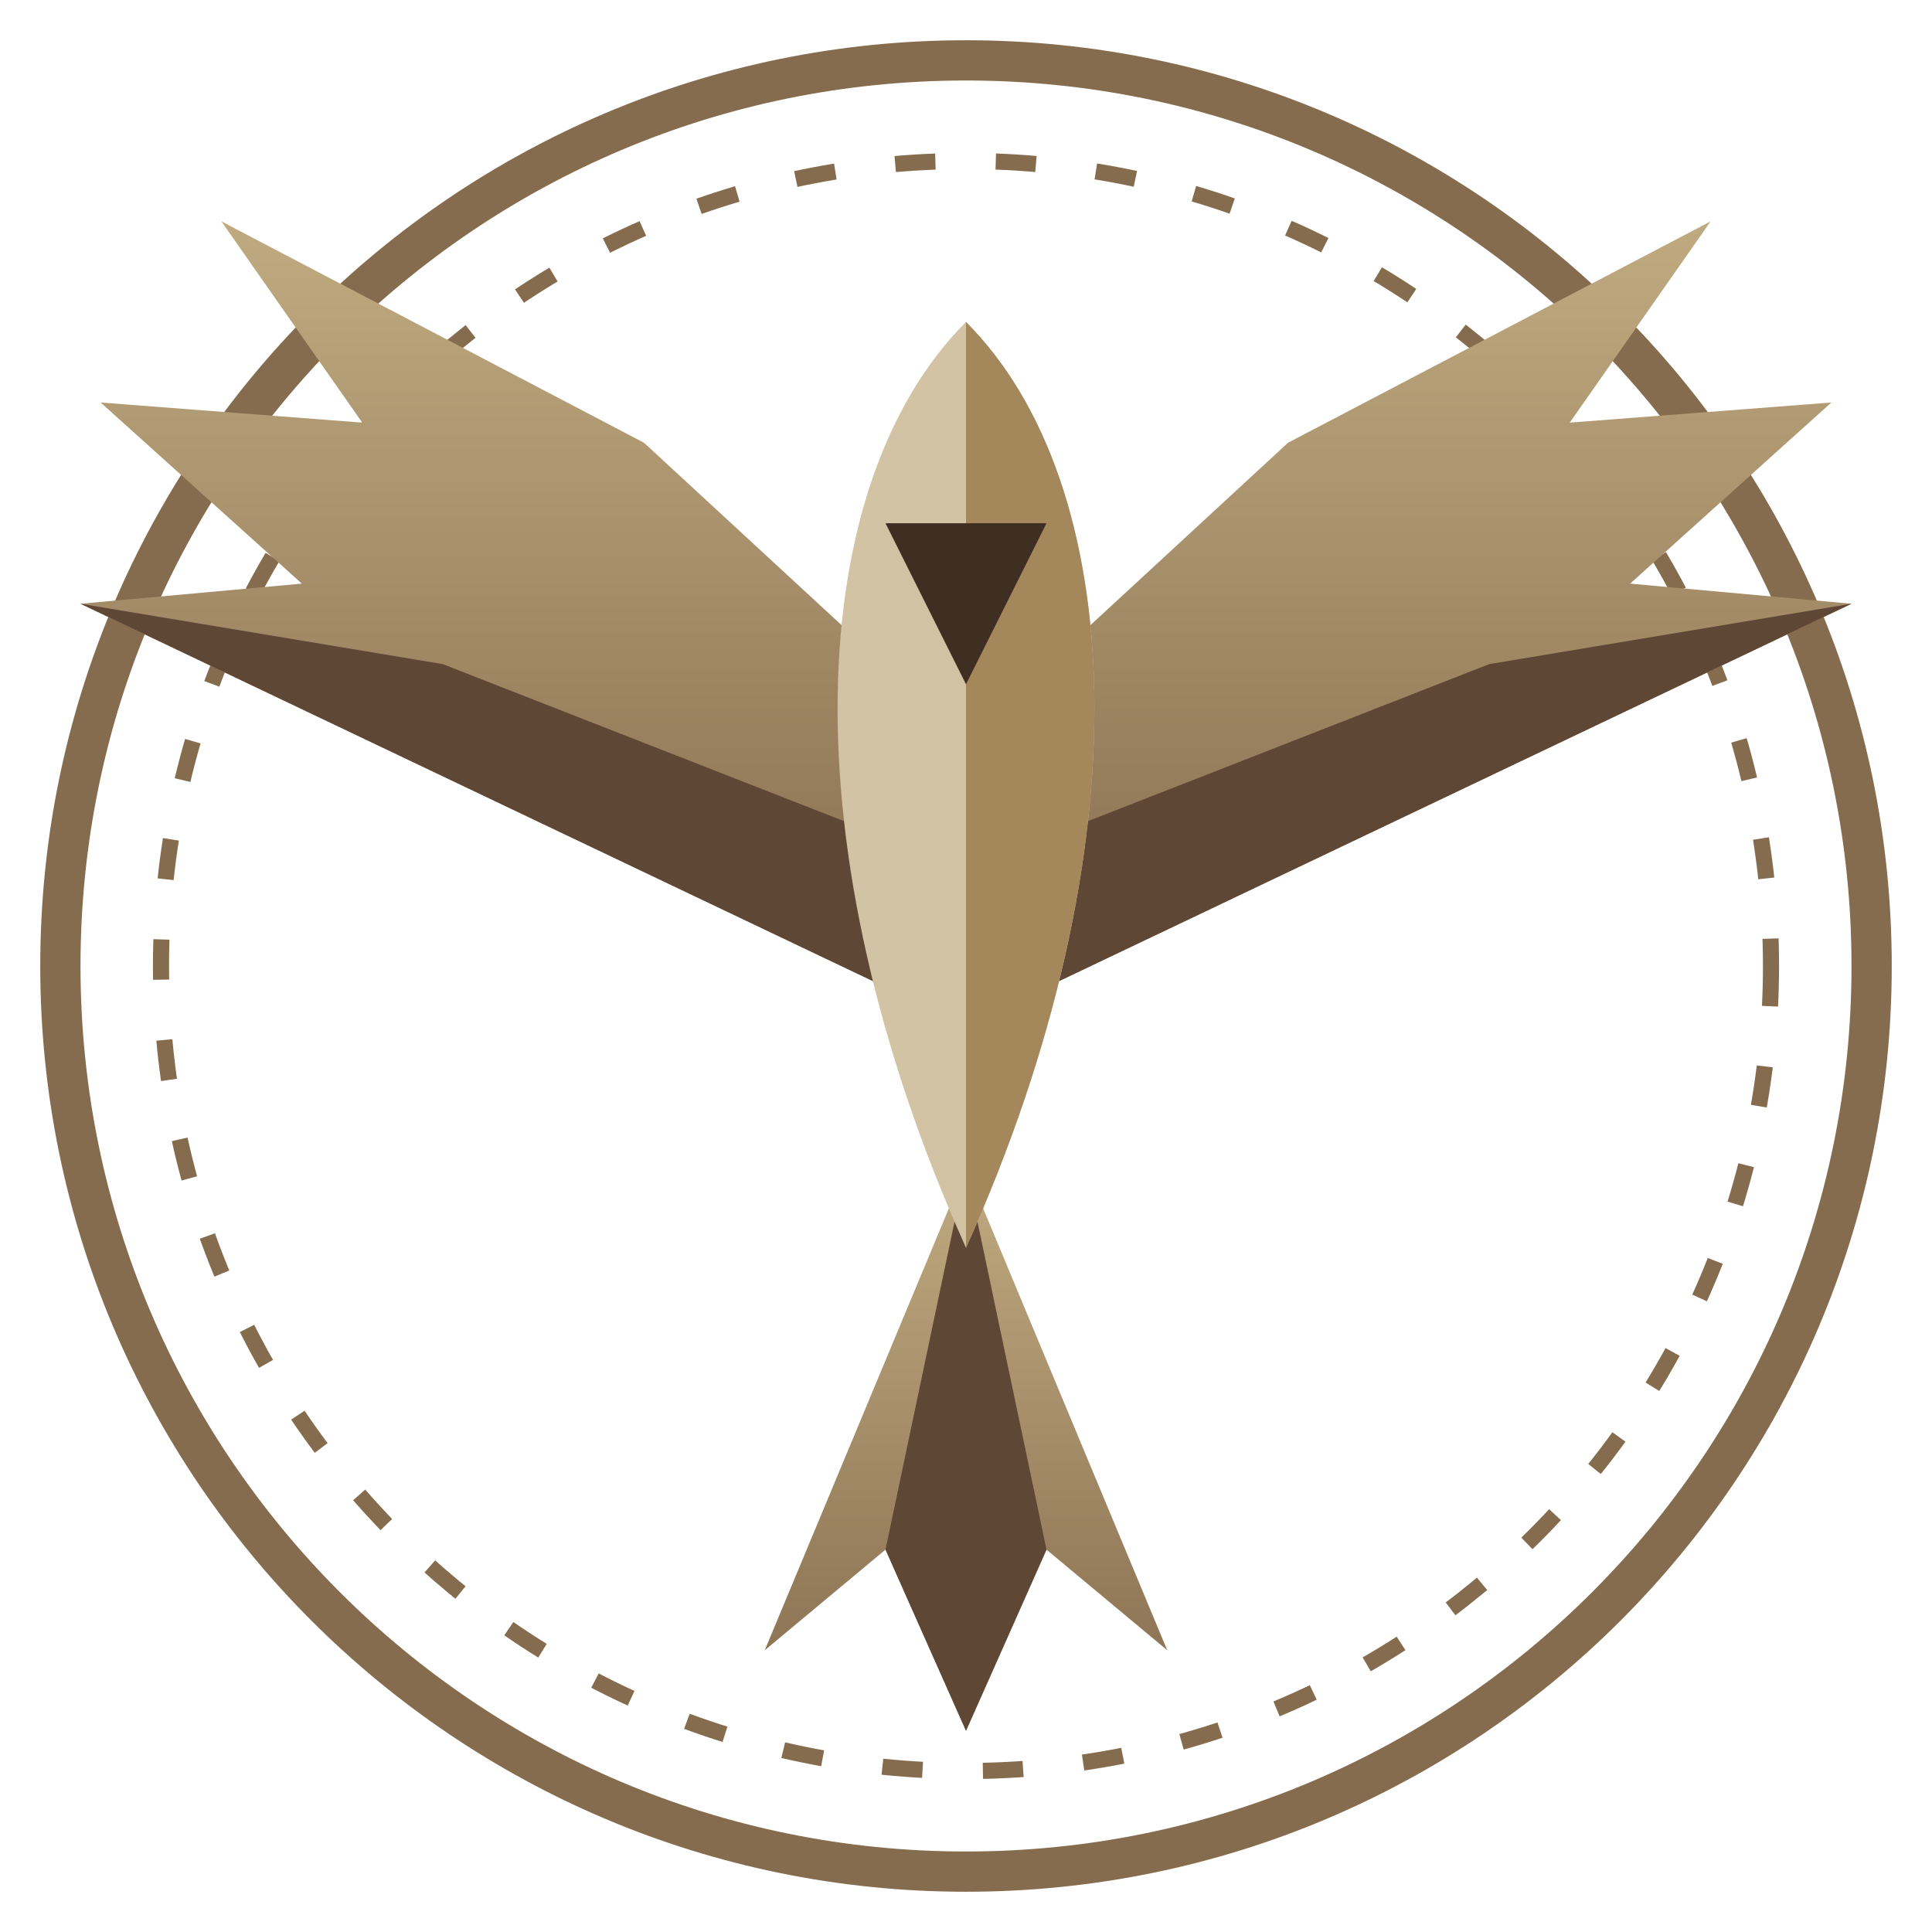
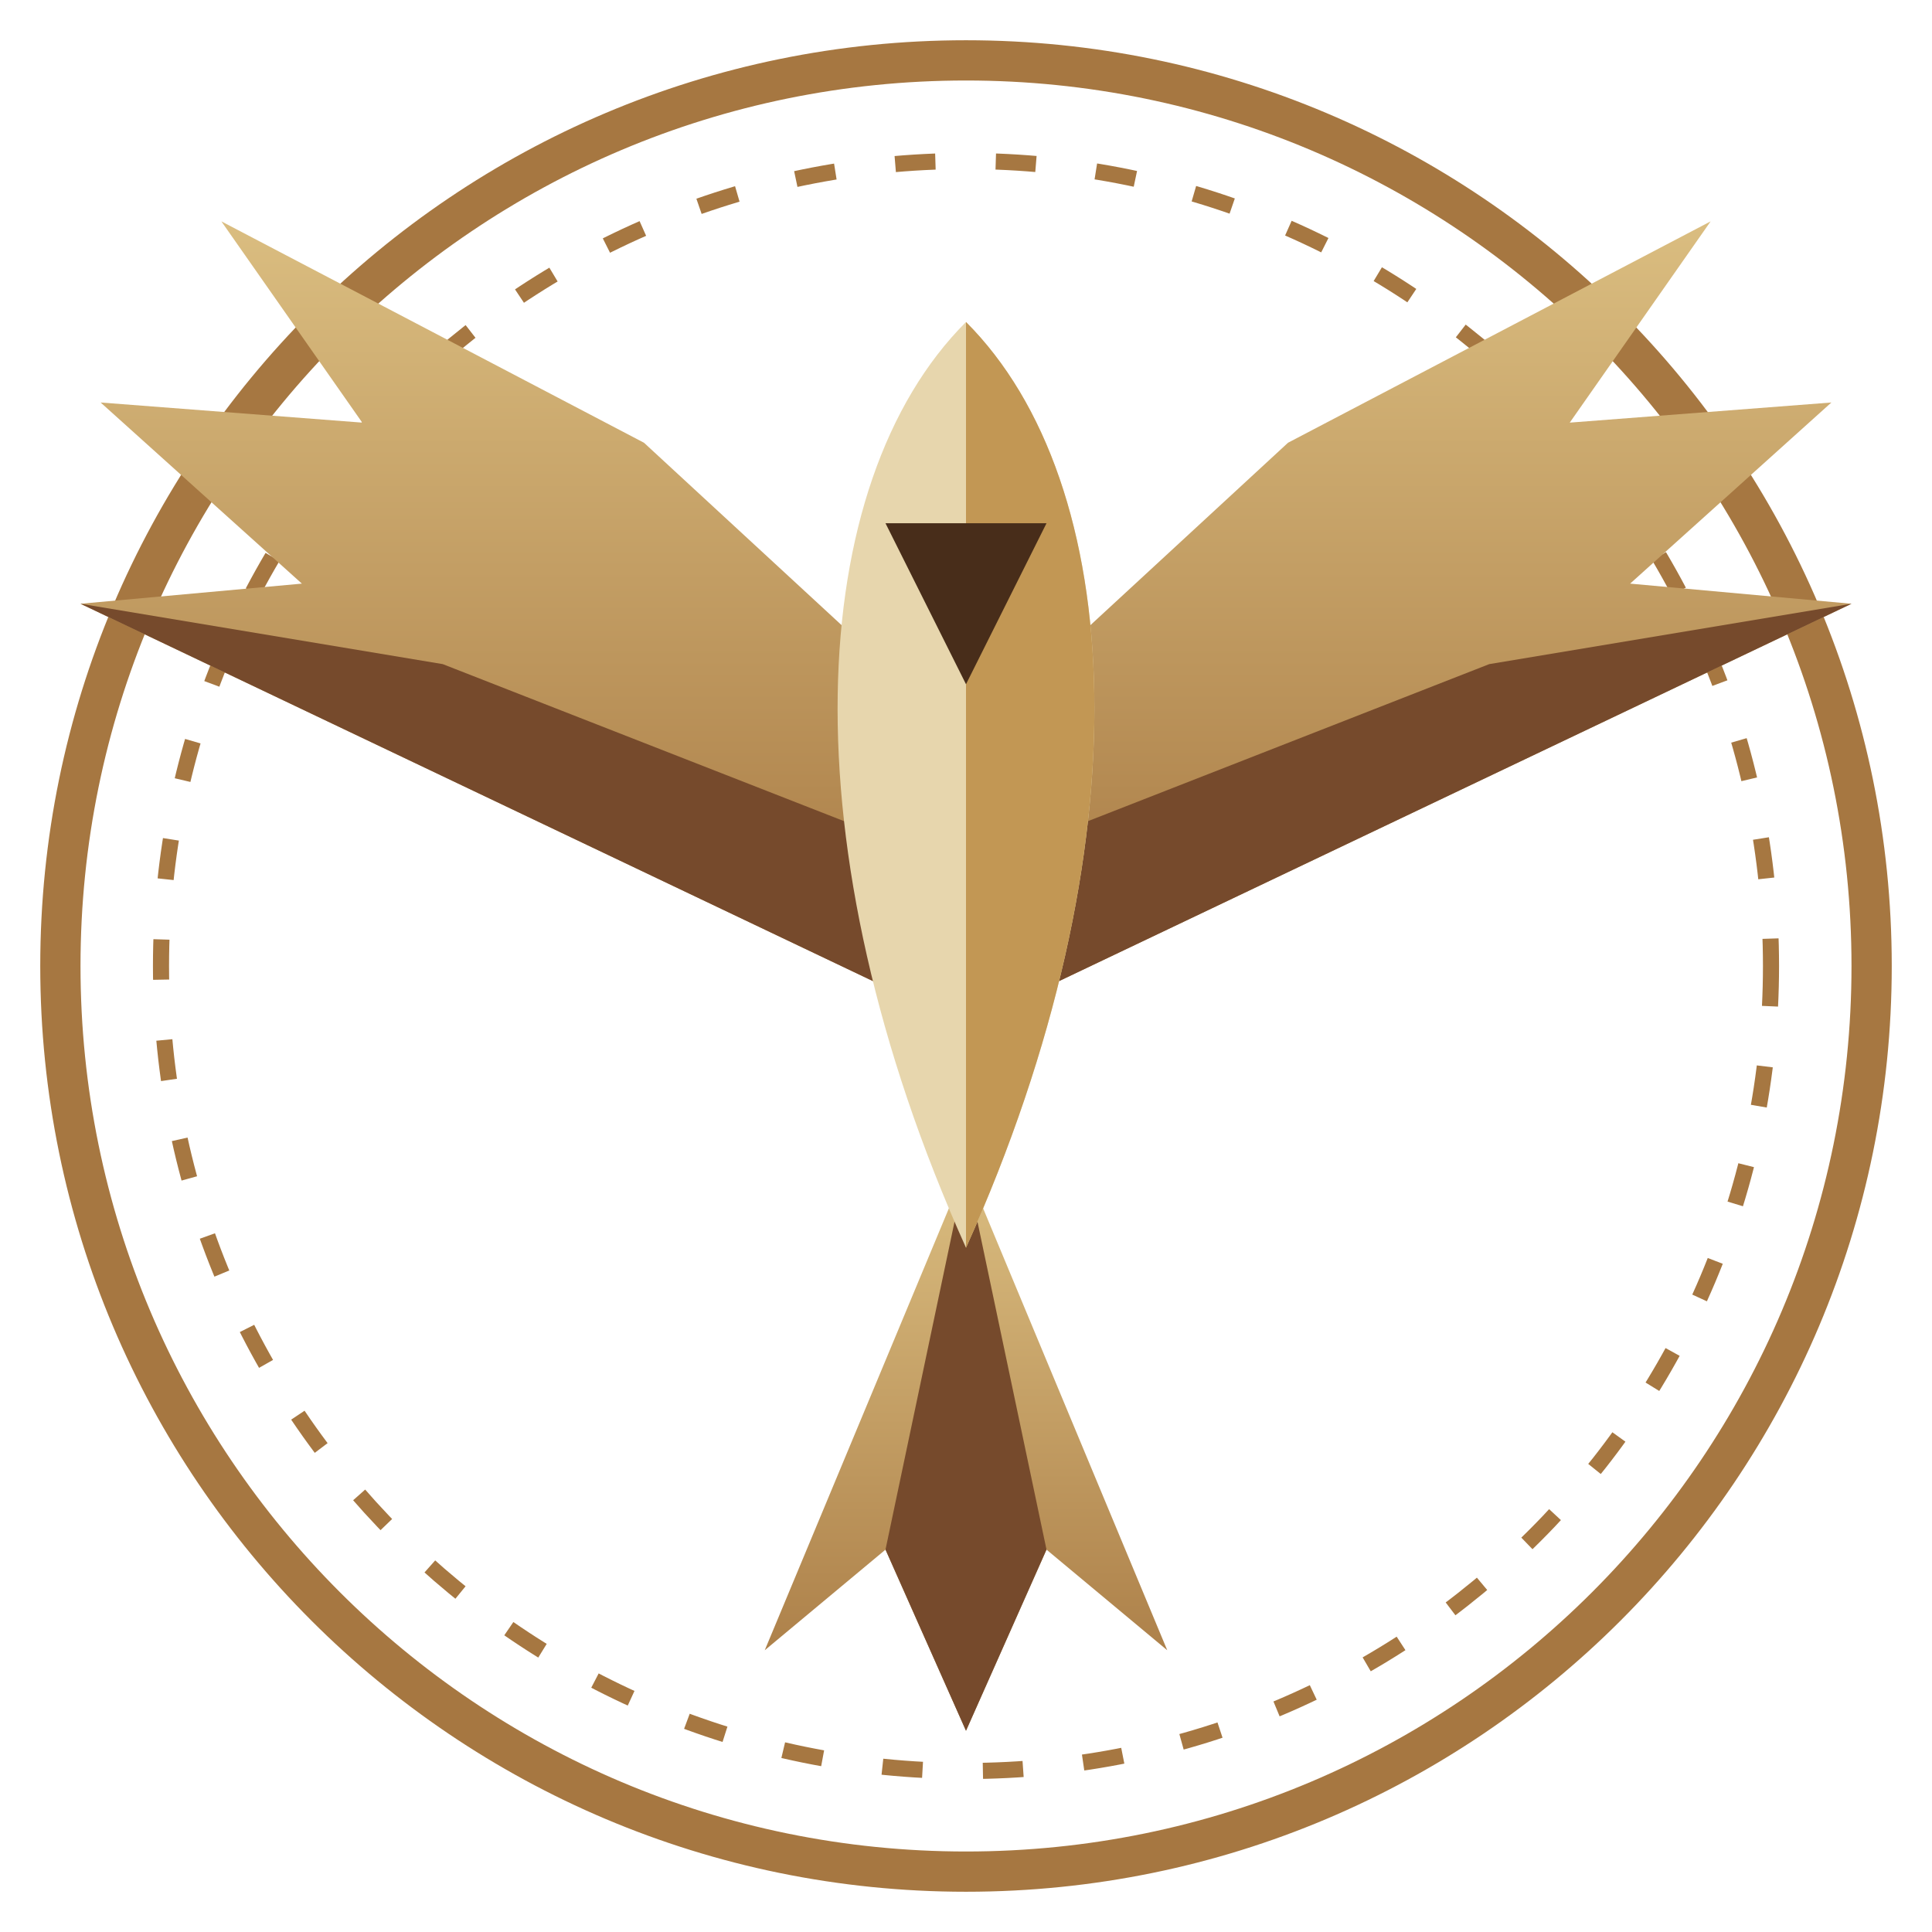
<svg xmlns="http://www.w3.org/2000/svg" viewBox="0 0 96 96">
  <defs>
    <linearGradient id="ke-a" x1="0" y1="0" x2="0" y2="1">
-       <stop offset="0" stop-color="#bfaa80" />
-       <stop offset="1" stop-color="#866c4e" />
+       <stop offset="0" stop-color="#dabd80" />
+       <stop offset="1" stop-color="#a67741" />
    </linearGradient>
    <linearGradient id="ke-b" x1="0" y1="0" x2="0" y2="1">
-       <stop offset="0" stop-color="#d0c5a2" />
-       <stop offset="1" stop-color="#7e5f48" stop-opacity="0" />
+       <stop offset="0" stop-color="#e7d8ab" />
+       <stop offset="1" stop-color="#9d643a" stop-opacity="0" />
    </linearGradient>
  </defs>
-   <circle cx="48" cy="48" r="45" fill="none" stroke="#866c4e" stroke-width="2" />
-   <circle cx="48" cy="48" r="40" fill="none" stroke="#866c4e" stroke-width=".8" stroke-dasharray="2 3" />
+   <circle cx="48" cy="48" r="45" fill="none" stroke="#a67741" stroke-width="2" />
+   <circle cx="48" cy="48" r="40" fill="none" stroke="#a67741" stroke-width=".8" stroke-dasharray="2 3" />
  <path d="M46 50 L4 30 L15 29 L5 20 L18 21 L11 11 L32 22 L45 34 Z" fill="url(#ke-a)" />
-   <path d="M46 50 L4 30 L22 33 L45 42 Z" fill="#5f4736" />
+   <path d="M46 50 L4 30 L22 33 L45 42 Z" fill="#764a2c" />
  <g transform="translate(96 0) scale(-1 1)">
    <path d="M46 50 L4 30 L15 29 L5 20 L18 21 L11 11 L32 22 L45 34 Z" fill="url(#ke-a)" />
-     <path d="M46 50 L4 30 L22 33 L45 42 Z" fill="#5f4736" />
+     <path d="M46 50 L4 30 L22 33 L45 42 Z" fill="#764a2c" />
  </g>
  <path d="M48 58 L38 82 L44 77 L48 86 L52 77 L58 82 Z" fill="url(#ke-a)" />
-   <path d="M48 58 L44 77 L48 86 L52 77 Z" fill="#5f4736" />
-   <path d="M48 16 C56 24 57 42 48 62 C39 42 40 24 48 16 Z" fill="#d1c3a3" />
-   <path d="M48 16 C56 24 57 42 48 62 Z" fill="#a4885c" />
-   <path d="M44 26 L48 34 L52 26 Z" fill="#3f2f23" />
+   <path d="M48 58 L44 77 L48 86 L52 77 Z" fill="#764a2c" />
+   <path d="M48 16 C56 24 57 42 48 62 C39 42 40 24 48 16 Z" fill="#e7d6ad" />
+   <path d="M48 16 C56 24 57 42 48 62 Z" fill="#c29754" />
+   <path d="M44 26 L48 34 L52 26 Z" fill="#482d1a" />
</svg>
